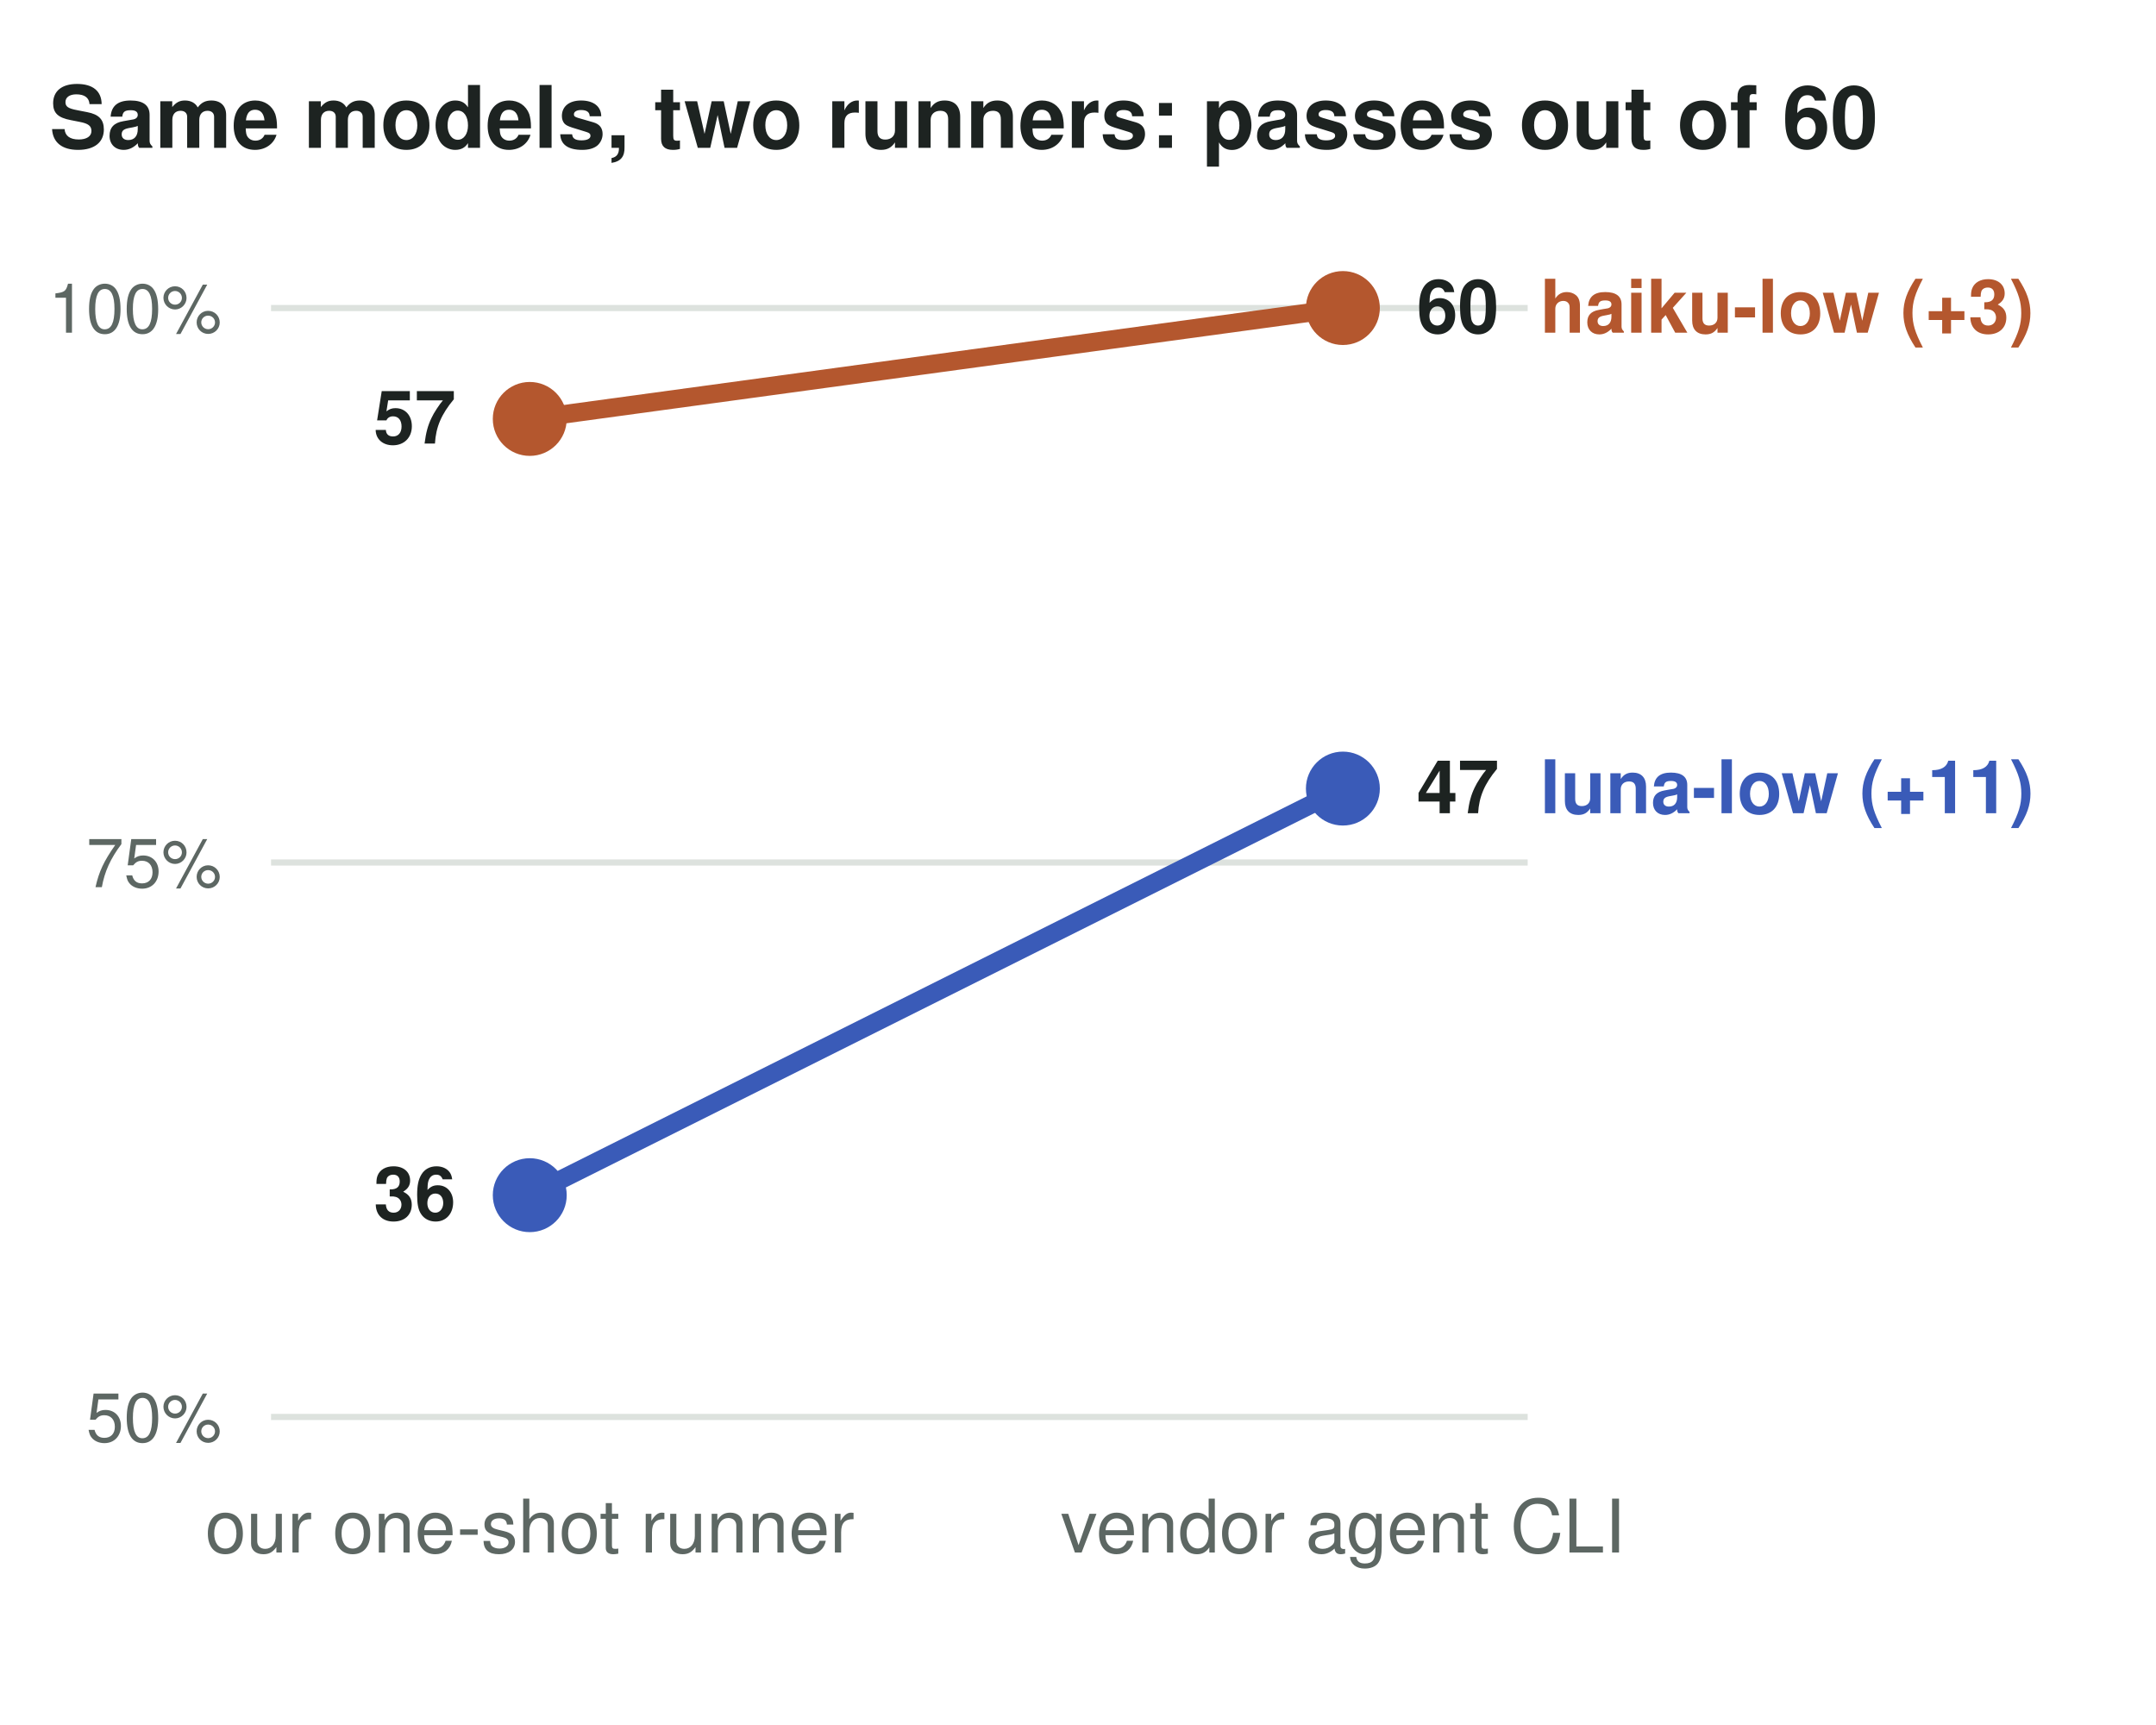
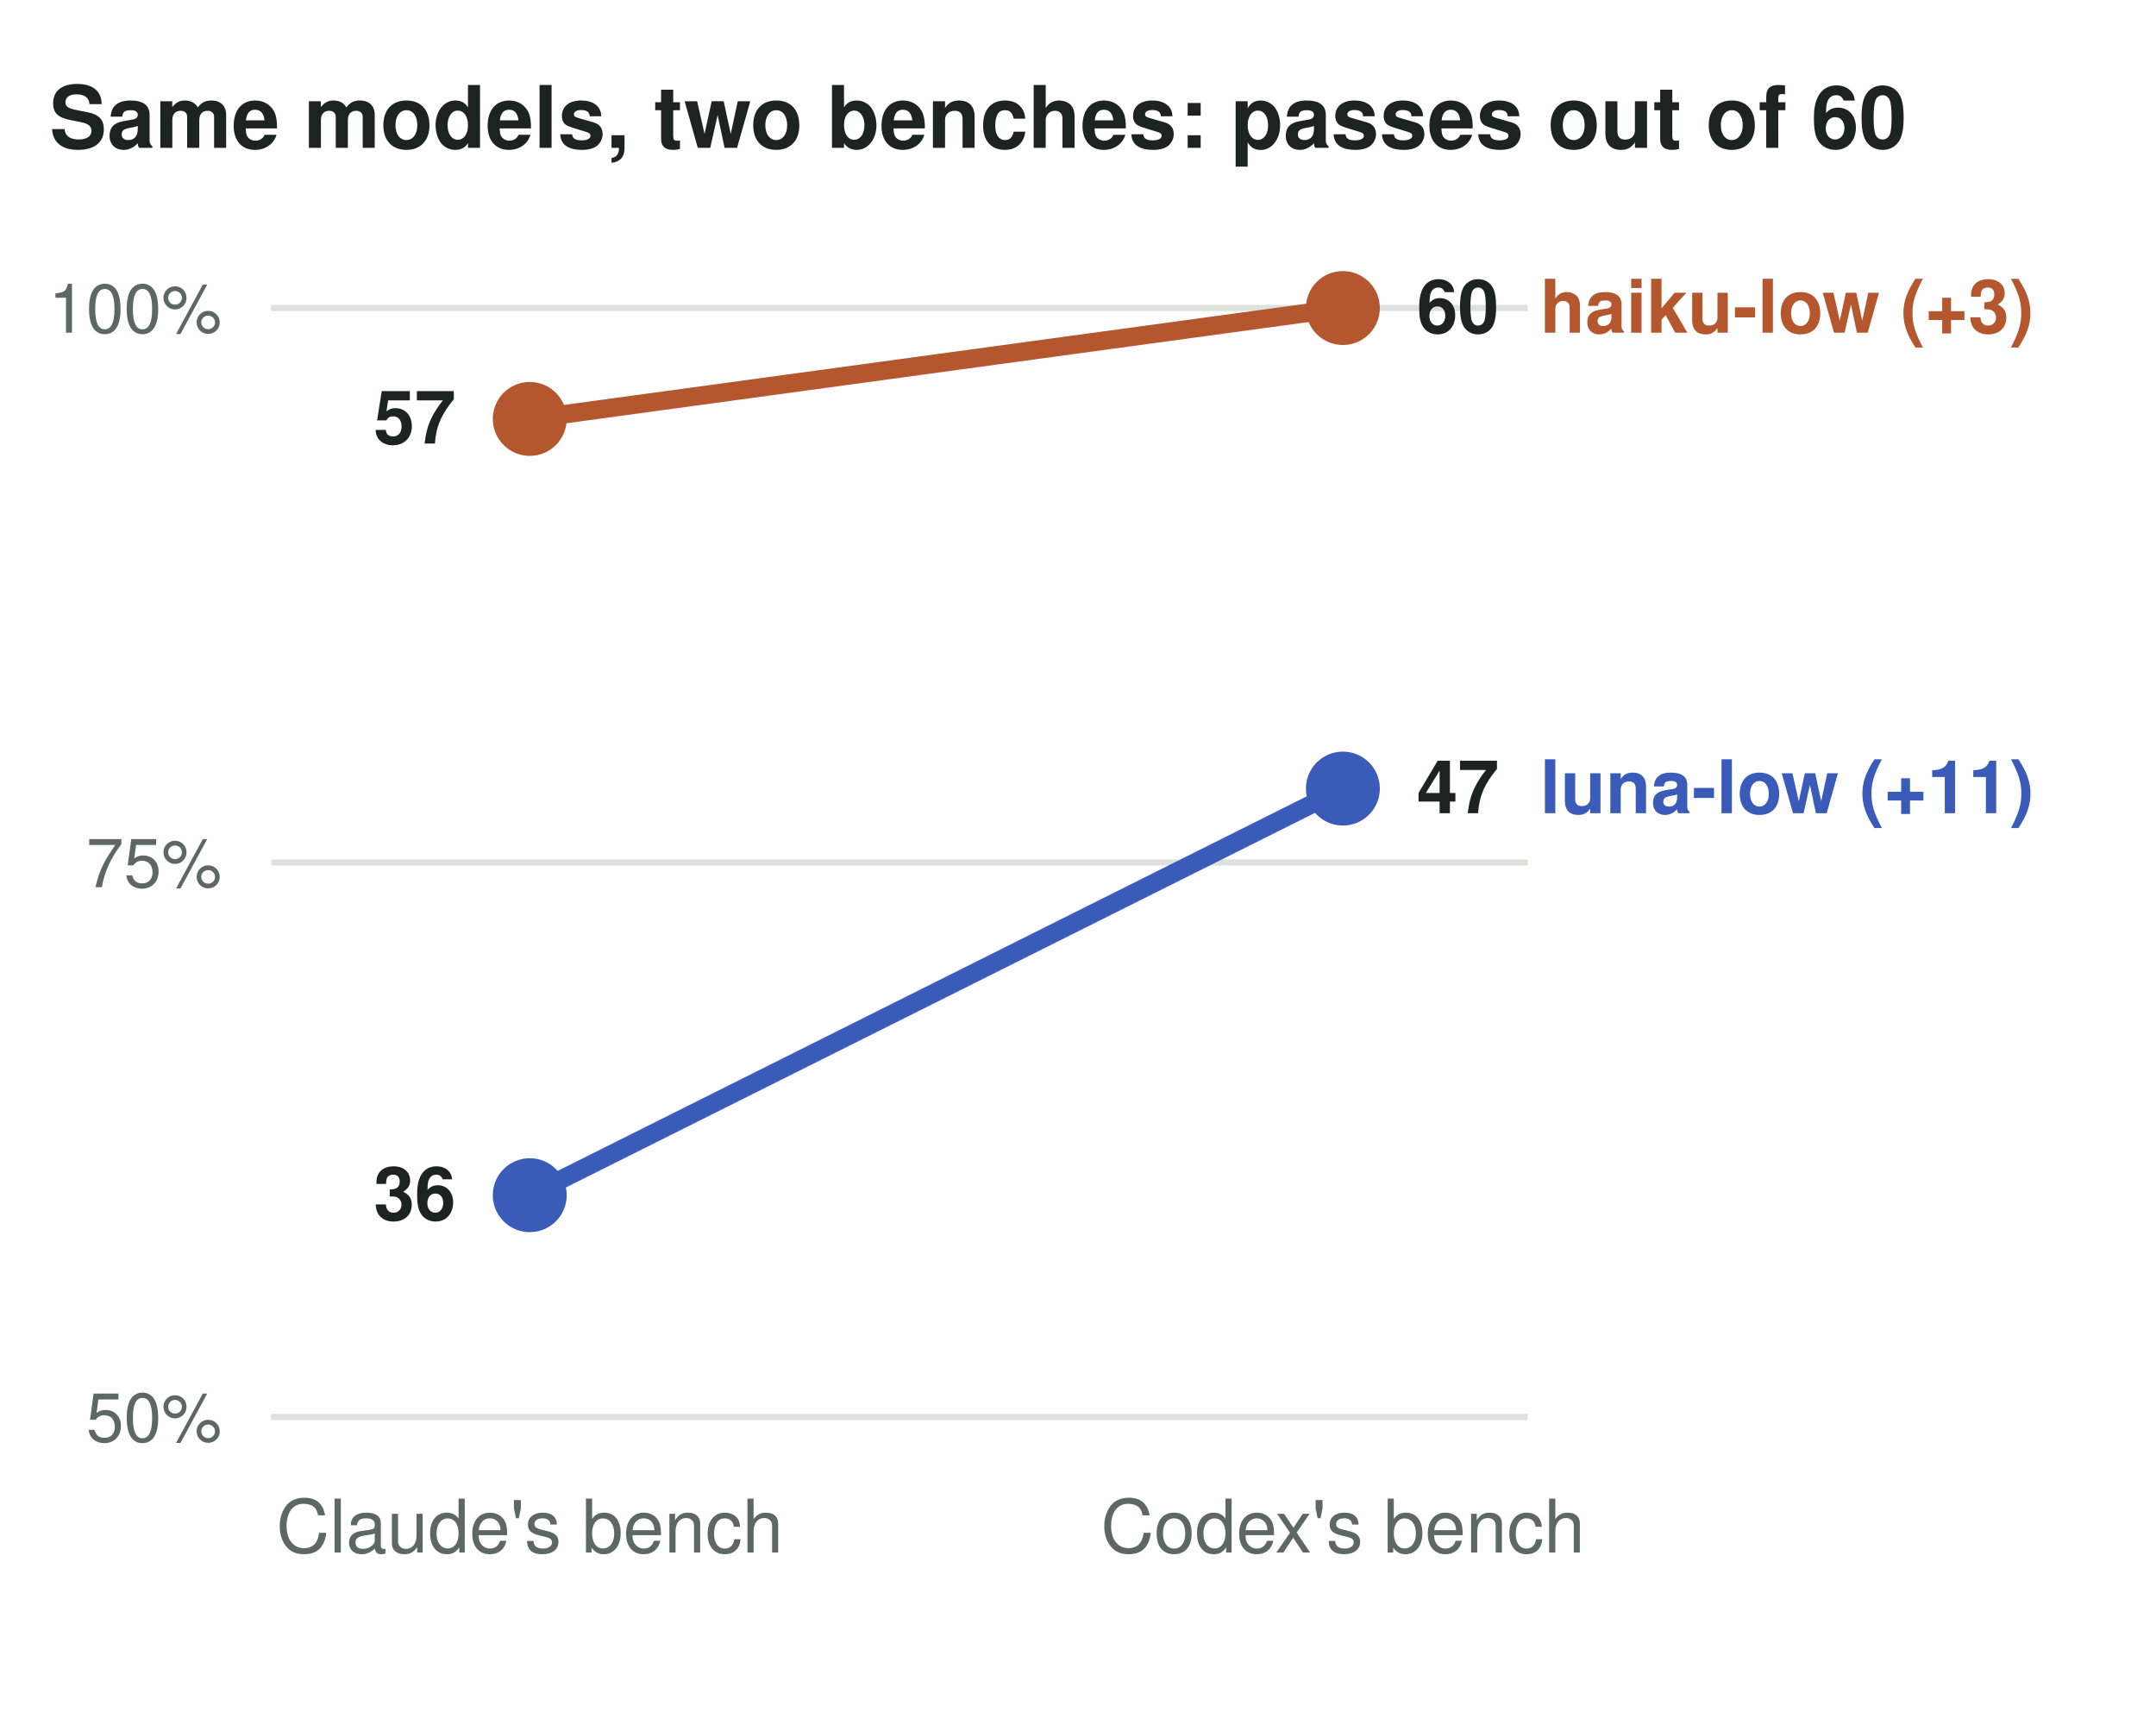
<svg xmlns="http://www.w3.org/2000/svg" viewBox="0 0 350 280" width="350" height="280" font-family="Hanken Grotesk, -apple-system, Segoe UI, Helvetica, Arial, sans-serif" font-size="12">
  <rect width="350" height="280" fill="var(--panel,#ffffff)" />
-   <text x="8.0" y="24.0" font-size="14" text-anchor="start" style="fill:var(--fg,#1d2321)" font-weight="600">Same models, two runners: passes out of 60</text>
+   <text x="8.0" y="24.0" font-size="14" text-anchor="start" style="fill:var(--fg,#1d2321)" font-weight="600">Same models, two benches: passes out of 60</text>
  <line x1="44" x2="248" y1="230.0" y2="230.0" stroke="var(--line,#dde2de)" />
  <text x="36.0" y="234.0" font-size="11" text-anchor="end" style="fill:var(--muted,#5d6763)" font-weight="normal">50%</text>
  <line x1="44" x2="248" y1="140.0" y2="140.0" stroke="var(--line,#dde2de)" />
  <text x="36.0" y="144.0" font-size="11" text-anchor="end" style="fill:var(--muted,#5d6763)" font-weight="normal">75%</text>
  <line x1="44" x2="248" y1="50.0" y2="50.0" stroke="var(--line,#dde2de)" />
  <text x="36.0" y="54.0" font-size="11" text-anchor="end" style="fill:var(--muted,#5d6763)" font-weight="normal">100%</text>
-   <text x="86.0" y="252.0" font-size="12" text-anchor="middle" style="fill:var(--muted,#5d6763)" font-weight="normal">our one-shot runner</text>
-   <text x="218.0" y="252.0" font-size="12" text-anchor="middle" style="fill:var(--muted,#5d6763)" font-weight="normal">vendor agent CLI</text>
+   <text x="86.0" y="252.0" font-size="12" text-anchor="middle" style="fill:var(--muted,#5d6763)" font-weight="normal">Claude's bench</text>
+   <text x="218.0" y="252.0" font-size="12" text-anchor="middle" style="fill:var(--muted,#5d6763)" font-weight="normal">Codex's bench</text>
  <line x1="86.0" y1="68.0" x2="218.0" y2="50.0" stroke="var(--claude,#b4572e)" stroke-width="3" />
  <circle cx="86.0" cy="68.0" r="6" fill="var(--claude,#b4572e)" />
  <text x="74.0" y="72.0" font-size="12" text-anchor="end" style="fill:var(--fg,#1d2321)" font-weight="600">57</text>
  <circle cx="218.0" cy="50.0" r="6" fill="var(--claude,#b4572e)" />
  <text x="230.0" y="54.0" font-size="12" text-anchor="start" style="fill:var(--fg,#1d2321)" font-weight="600">60</text>
  <text x="250.0" y="54.0" font-size="12" text-anchor="start" style="fill:var(--claude,#b4572e)" font-weight="600">haiku-low (+3)</text>
  <line x1="86.0" y1="194.0" x2="218.0" y2="128.0" stroke="var(--codex,#3a5bb8)" stroke-width="3" />
  <circle cx="86.0" cy="194.0" r="6" fill="var(--codex,#3a5bb8)" />
  <text x="74.0" y="198.0" font-size="12" text-anchor="end" style="fill:var(--fg,#1d2321)" font-weight="600">36</text>
  <circle cx="218.0" cy="128.0" r="6" fill="var(--codex,#3a5bb8)" />
  <text x="230.0" y="132.0" font-size="12" text-anchor="start" style="fill:var(--fg,#1d2321)" font-weight="600">47</text>
  <text x="250.0" y="132.0" font-size="12" text-anchor="start" style="fill:var(--codex,#3a5bb8)" font-weight="600">luna-low (+11)</text>
</svg>
